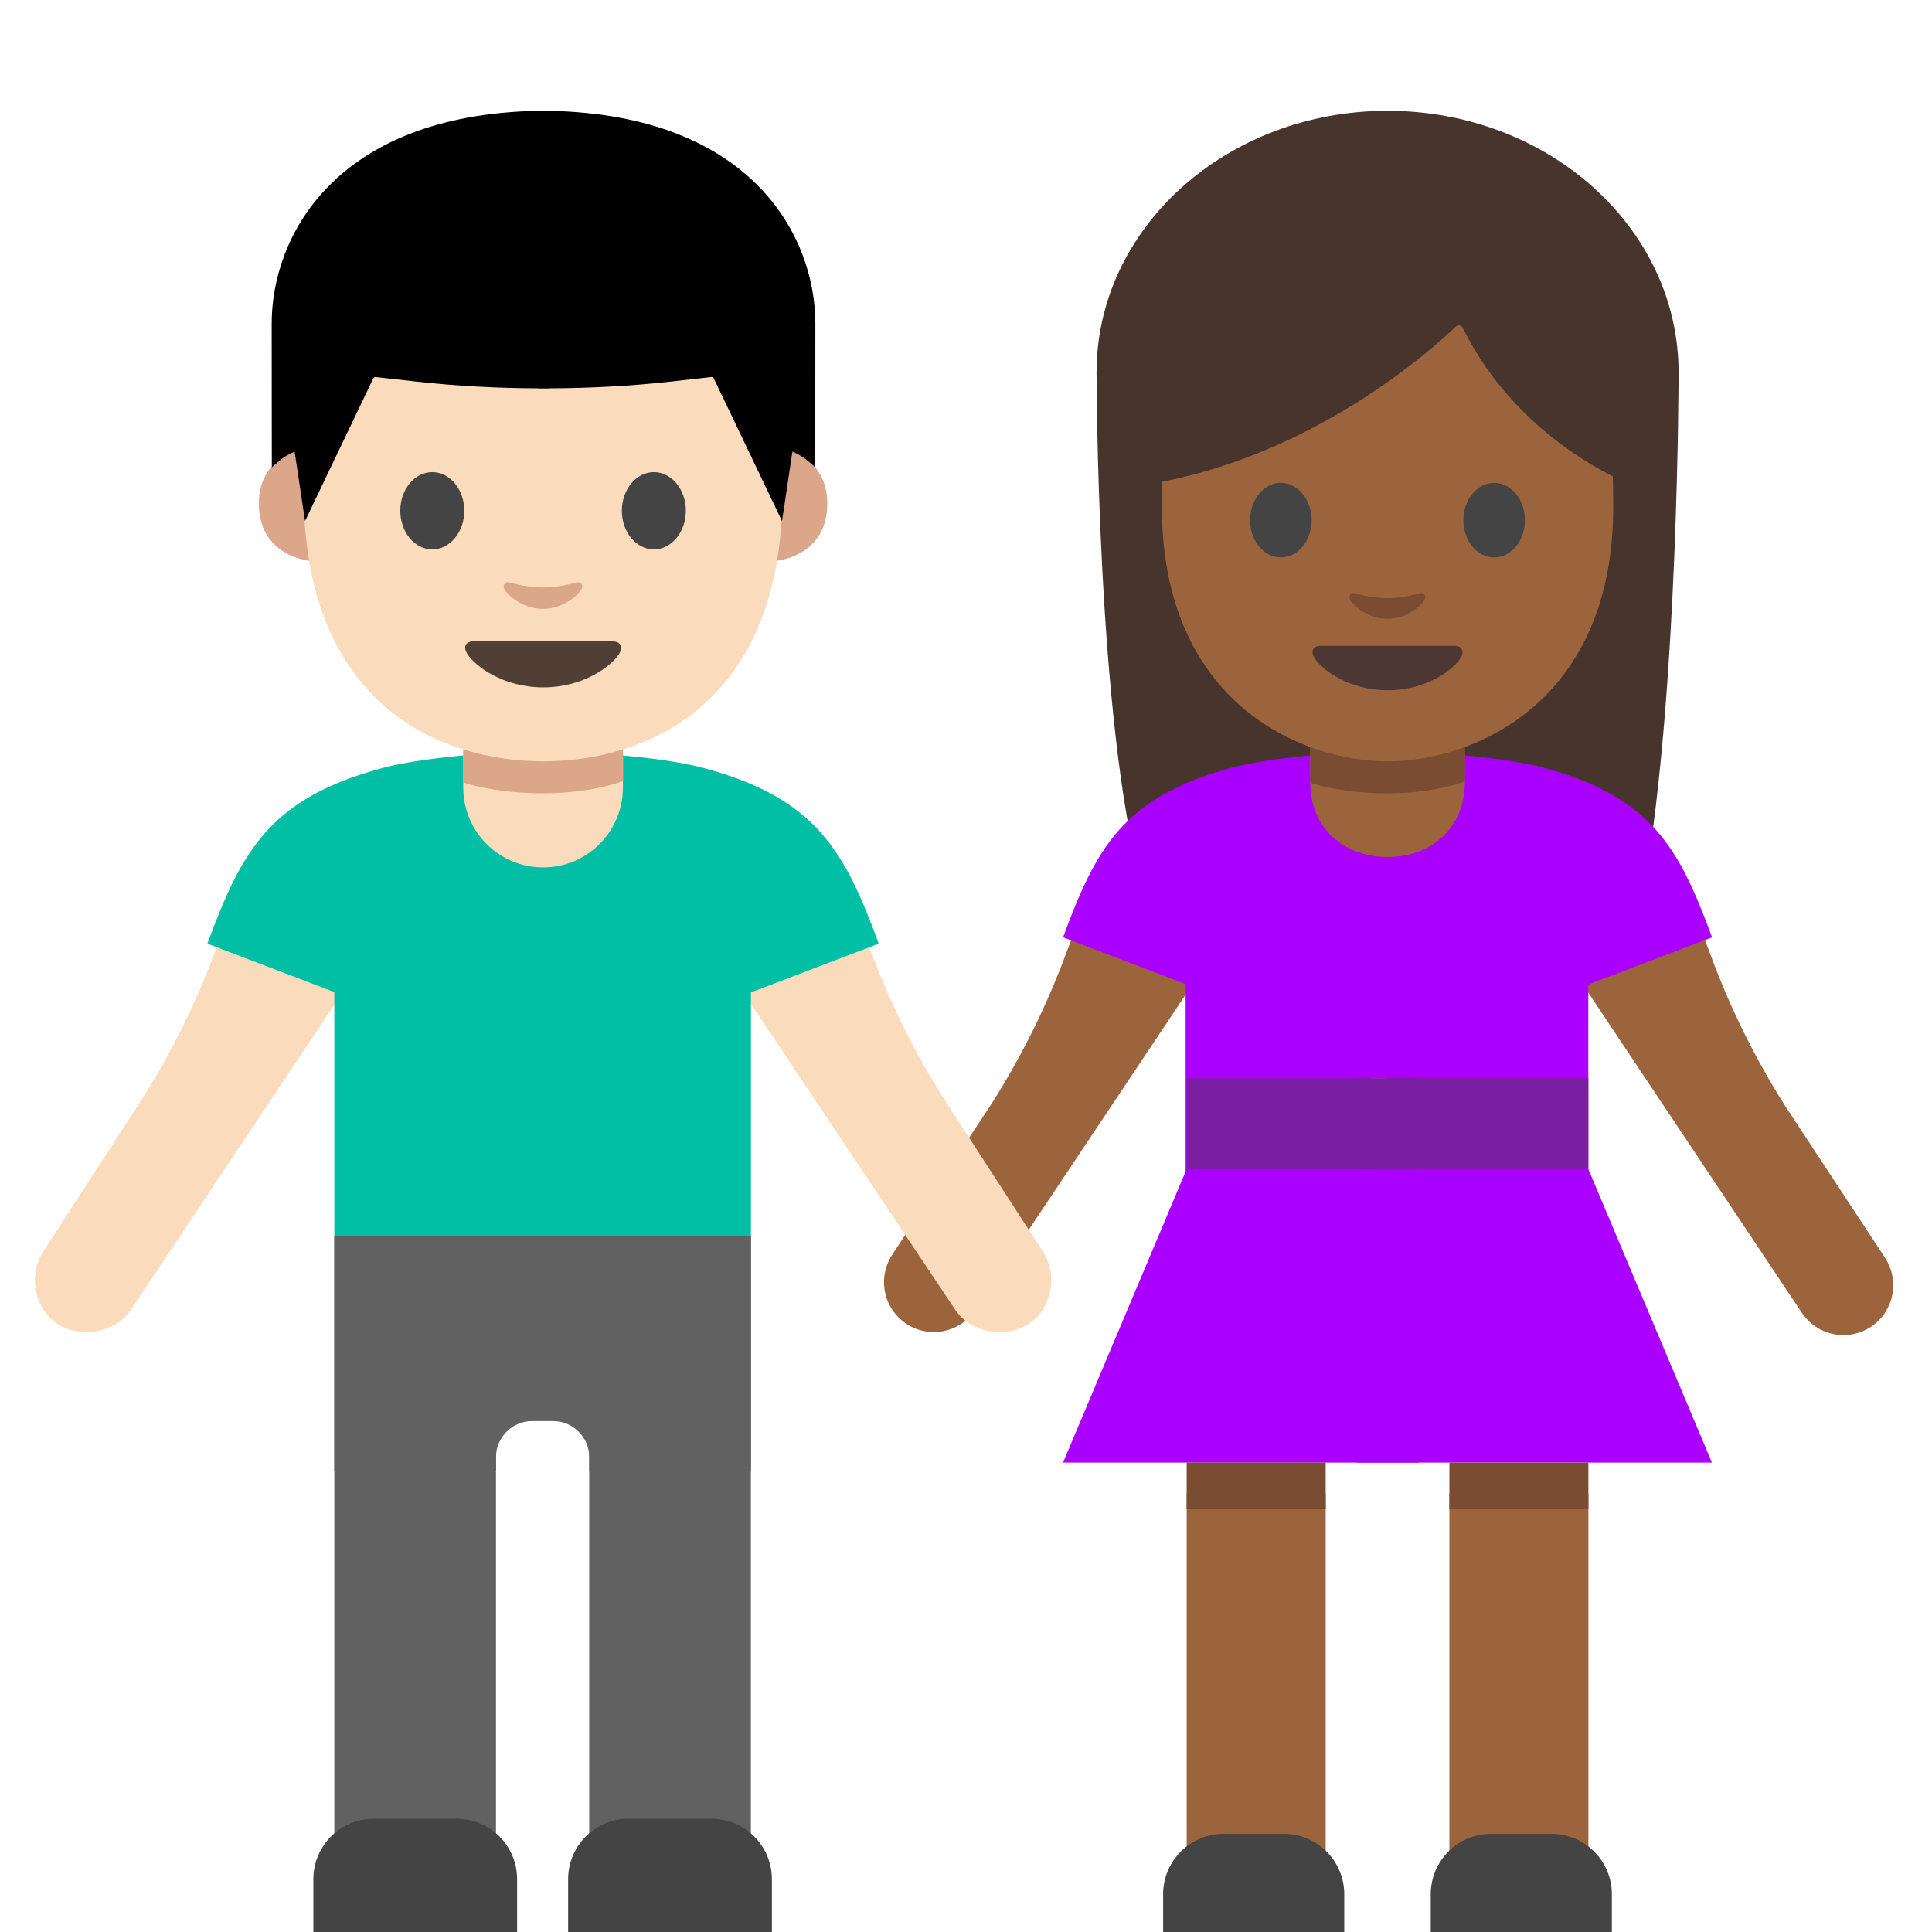
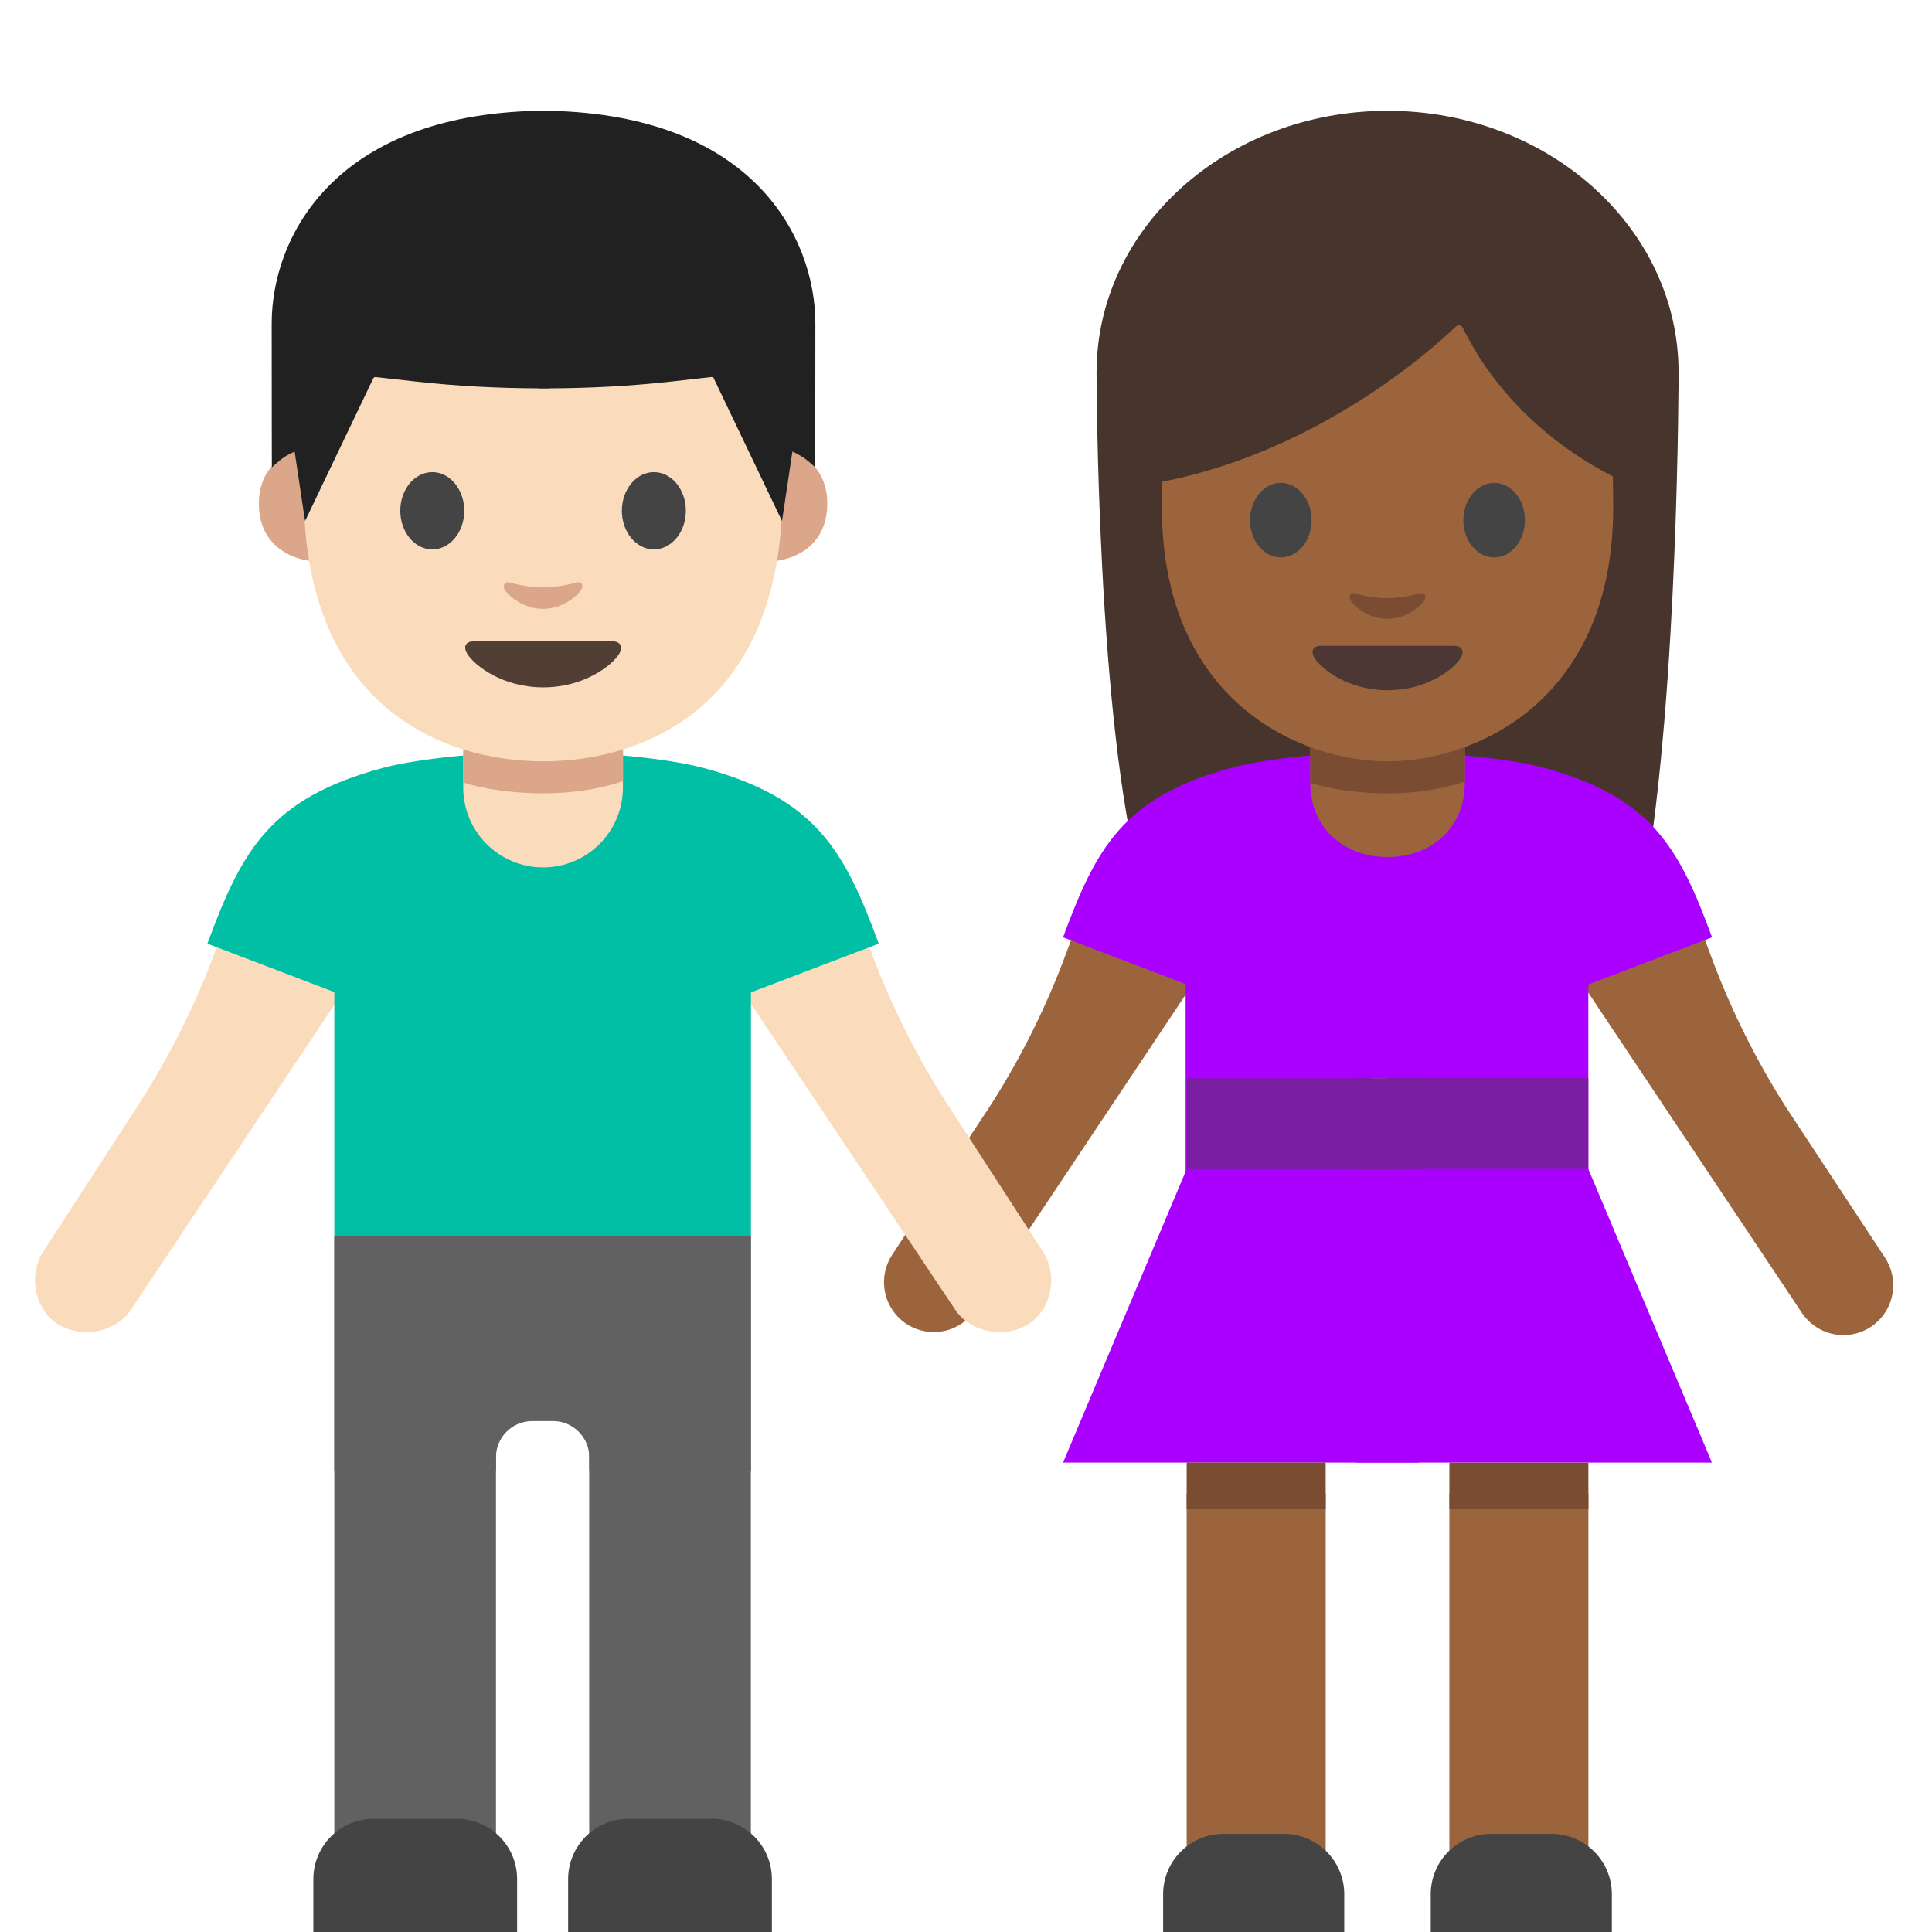
<svg xmlns="http://www.w3.org/2000/svg" width="100%" height="100%" viewBox="0 0 128 128" version="1.1" xml:space="preserve" style="fill-rule:evenodd;clip-rule:evenodd;stroke-linejoin:round;stroke-miterlimit:1.414;">
  <g>
    <path d="M72.65,24.67C72.65,24.67 72.65,47.86 75.64,58.64C77.11,63.95 78.95,67.3 83.36,63.99L100.46,63.82C104.86,67.18 108.02,63.96 108.97,58.5C111.21,45.62 111.21,24.67 111.21,24.67L72.65,24.67Z" style="fill:#47352d;fill-rule:nonzero;" />
    <ellipse cx="91.93" cy="24.67" rx="19.28" ry="17.33" style="fill:#47352d;" />
    <path d="M112.72,61.64L113.38,63.4C114.67,66.87 116.32,70.2 118.31,73.33L124.89,83.33C125.82,84.75 125.53,86.65 124.21,87.72C123.622,88.194 122.889,88.453 122.133,88.453C121.028,88.453 119.993,87.899 119.38,86.98L103.63,63.37L103.31,59.29L112.72,61.64ZM71.28,61.44L70.62,63.2C69.33,66.67 67.68,70 65.69,73.13L59.11,83.13C58.18,84.55 58.47,86.45 59.79,87.52C60.378,87.994 61.111,88.253 61.867,88.253C62.972,88.253 64.007,87.699 64.62,86.78L80.37,63.17L80.69,59.09L71.28,61.44Z" style="fill:#9b643c;fill-rule:nonzero;" />
    <path d="M91.93,49.82C88.43,49.81 84.03,50.22 81.69,50.84C74.4,52.78 72.61,56.21 70.43,62.1L91.93,70.29L91.93,49.82Z" style="fill:rgb(170,0,255);fill-rule:nonzero;" />
    <rect x="88.66" y="55.66" width="5.31" height="15.77" style="fill:rgb(170,0,255);fill-rule:nonzero;" />
    <rect x="78.55" y="61.97" width="12.28" height="17.4" style="fill:rgb(170,0,255);fill-rule:nonzero;" />
    <path d="M78.62,77.45L70.43,96.9L91.93,96.9L91.93,77.45L78.62,77.45Z" style="fill:rgb(170,0,255);fill-rule:nonzero;" />
    <rect x="78.62" y="98.95" width="9.21" height="28.66" style="fill:#9b643c;fill-rule:nonzero;" />
    <rect x="78.62" y="96.9" width="9.21" height="3.07" style="fill:#7a4c32;fill-rule:nonzero;" />
    <path d="M89.06,128L77.06,128L77.06,125.5C77.06,123.29 78.85,121.5 81.06,121.5L85.06,121.5C87.27,121.5 89.06,123.29 89.06,125.5L89.06,128Z" style="fill:rgb(68,68,68);fill-rule:nonzero;" />
    <path d="M91.93,49.82C95.43,49.81 99.83,50.22 102.17,50.84C109.46,52.78 111.25,56.21 113.43,62.1L91.93,70.29L91.93,49.82Z" style="fill:rgb(170,0,255);fill-rule:nonzero;" />
    <rect x="91.92" y="61.978" width="13.31" height="17.4" style="fill:rgb(170,0,255);fill-rule:nonzero;" />
    <path d="M105.23,77.45L113.42,96.9L91.93,96.9L91.93,77.45L105.23,77.45Z" style="fill:rgb(170,0,255);fill-rule:nonzero;" />
    <rect x="96.025" y="98.953" width="9.21" height="28.66" style="fill:#9b643c;fill-rule:nonzero;" />
    <rect x="96.025" y="96.907" width="9.21" height="3.07" style="fill:#7a4c32;fill-rule:nonzero;" />
    <path d="M94.79,128L106.79,128L106.79,125.5C106.79,123.29 105,121.5 102.79,121.5L98.79,121.5C96.58,121.5 94.79,123.29 94.79,125.5L94.79,128Z" style="fill:rgb(68,68,68);fill-rule:nonzero;" />
    <path d="M91.93,56.78C88.99,56.78 86.81,54.81 86.81,51.87L86.81,46.75L97.05,46.75L97.05,51.87C97.04,54.8 94.87,56.78 91.93,56.78Z" style="fill:#9b643c;fill-rule:nonzero;" />
    <path d="M97.04,51.77C97.04,51.77 95.09,52.56 91.93,52.56C88.77,52.56 86.81,51.86 86.81,51.86L86.81,46.84C86.81,45.5 87.7,44.04 89.04,44.04L94.83,44.04C96.17,44.04 97.05,45.4 97.05,46.74L97.05,51.77L97.04,51.77Z" style="fill:#7a4c32;fill-rule:nonzero;" />
    <rect x="89.88" y="76.43" width="4.09" height="20.47" style="fill:rgb(170,0,255);fill-rule:nonzero;" />
    <g>
      <rect x="78.62" y="71.44" width="13.31" height="6.02" style="fill:rgb(123,31,162);fill-rule:nonzero;" />
      <rect x="91.92" y="71.43" width="13.31" height="6.02" style="fill:rgb(123,31,162);fill-rule:nonzero;" />
      <rect x="89.88" y="71.44" width="4.09" height="6.02" style="fill:rgb(123,31,162);fill-rule:nonzero;" />
    </g>
    <path d="M91.93,11.51C80.08,11.51 76.98,20.7 76.98,33.6C76.98,46.51 86.17,50.44 91.93,50.44C97.69,50.44 106.88,46.5 106.88,33.6C106.88,20.7 103.78,11.51 91.93,11.51Z" style="fill:#9b643c;fill-rule:nonzero;" />
    <path d="M96.45,21.64C94.87,23.15 87.05,30.21 76.26,32.05L76.26,17.59C76.26,17.59 80.92,8.35 92.09,8.35C103.26,8.35 107.92,17.82 107.92,17.82L107.92,32.05C107.92,32.05 100.6,29.24 96.92,21.73C96.874,21.625 96.769,21.557 96.654,21.557C96.578,21.557 96.504,21.587 96.45,21.64Z" style="fill:#47352d;fill-rule:nonzero;" />
    <path d="M86.9,34.46C86.9,35.82 85.99,36.93 84.86,36.93C83.73,36.93 82.82,35.83 82.82,34.46C82.82,33.09 83.74,31.99 84.86,31.99C85.98,32 86.9,33.1 86.9,34.46M96.95,34.46C96.95,35.82 97.86,36.93 98.99,36.93C100.12,36.93 101.03,35.83 101.03,34.46C101.03,33.09 100.11,31.99 98.99,31.99C97.87,32 96.95,33.1 96.95,34.46" style="fill:rgb(68,68,68);fill-rule:nonzero;" />
    <path d="M96.35,42.79L91.93,42.79L87.51,42.79C87,42.79 86.79,43.13 87.12,43.64C87.59,44.35 89.33,45.73 91.93,45.73C94.53,45.73 96.27,44.36 96.74,43.64C97.07,43.13 96.85,42.79 96.35,42.79Z" style="fill:rgb(76,55,52);fill-rule:nonzero;" />
    <path d="M94.06,39.31C93.31,39.52 92.53,39.63 91.92,39.63C91.31,39.63 90.54,39.53 89.78,39.31C89.46,39.22 89.33,39.52 89.45,39.73C89.69,40.15 90.65,41 91.92,41C93.19,41 94.15,40.15 94.39,39.73C94.51,39.52 94.38,39.22 94.06,39.31Z" style="fill:#7a4c32;fill-rule:nonzero;" />
  </g>
  <g>
    <path d="M14.93,61.24L14.27,63C12.98,66.47 11.33,69.8 9.34,72.93L2.86,82.93C1.93,84.35 2.22,86.45 3.54,87.52C5.05,88.74 7.59,88.4 8.67,86.78L24.42,63.17L24.74,59.09L14.93,61.24Z" style="fill:#fadcbc;fill-rule:nonzero;" />
    <path d="M35.98,49.81C32.36,49.8 27.81,50.23 25.39,50.87C17.84,52.88 15.99,56.43 13.74,62.52L35.98,71L35.98,49.81Z" style="fill:#00bfa5;fill-rule:nonzero;" />
    <path d="M57.03,61.24L57.69,63C58.98,66.47 60.63,69.8 62.62,72.93L69.1,82.93C70.03,84.35 69.74,86.45 68.42,87.52C66.91,88.74 64.37,88.4 63.29,86.78L47.53,63.18L47.21,59.1L57.03,61.24Z" style="fill:#fadcbc;fill-rule:nonzero;" />
    <path d="M35.98,49.81C39.6,49.8 44.15,50.23 46.57,50.87C54.12,52.88 55.97,56.43 58.22,62.52L35.98,71L35.98,49.81Z" style="fill:#00bfa5;fill-rule:nonzero;" />
    <rect x="22.15" y="62.39" width="13.84" height="19.5" style="fill:#00bfa5;fill-rule:nonzero;" />
    <rect x="22.15" y="81.9" width="10.71" height="45.72" style="fill:rgb(97,97,97);fill-rule:nonzero;" />
    <path d="M34.26,128L20.76,128L20.76,124.5C20.76,122.29 22.55,120.5 24.76,120.5L30.26,120.5C32.47,120.5 34.26,122.29 34.26,124.5L34.26,128Z" style="fill:rgb(68,68,68);fill-rule:nonzero;" />
    <rect x="35.982" y="62.397" width="13.77" height="19.5" style="fill:#00bfa5;fill-rule:nonzero;" />
    <rect x="39.037" y="81.887" width="10.71" height="45.72" style="fill:rgb(97,97,97);fill-rule:nonzero;" />
    <path d="M37.64,128L51.14,128L51.14,124.5C51.14,122.29 49.35,120.5 47.14,120.5L41.64,120.5C39.43,120.5 37.64,122.29 37.64,124.5L37.64,128Z" style="fill:rgb(68,68,68);fill-rule:nonzero;" />
    <path d="M35.98,57.47C33.06,57.47 30.69,55.1 30.69,52.18L30.69,47.66L41.27,47.66L41.27,52.18C41.27,55.1 38.9,57.47 35.98,57.47Z" style="fill:#fadcbc;fill-rule:nonzero;" />
    <path d="M41.28,51.74C41.28,51.74 39.26,52.56 35.99,52.56C32.72,52.56 30.69,51.84 30.69,51.84L30.69,46.65C30.69,45.26 31.61,43.76 33,43.76L38.98,43.76C40.37,43.76 41.28,45.17 41.28,46.56L41.28,51.74Z" style="fill:#dba689;fill-rule:nonzero;" />
    <g>
      <path d="M51.89,29.71C51.89,29.71 54.81,30.22 54.81,33.36C54.81,36.13 52.68,37.23 50.55,37.23L50.55,29.72L51.89,29.72L51.89,29.71ZM20.07,29.71C20.07,29.71 17.15,30.22 17.15,33.36C17.15,36.13 19.28,37.23 21.41,37.23L21.41,29.72L20.07,29.72L20.07,29.71Z" style="fill:#dba689;fill-rule:nonzero;" />
      <path d="M35.98,9.13C23.41,9.13 20.12,18.88 20.12,32.57C20.12,46.77 29.25,50.44 35.98,50.44C42.62,50.44 51.84,46.87 51.84,32.57C51.85,18.88 48.56,9.13 35.98,9.13Z" style="fill:#fadcbc;fill-rule:nonzero;" />
      <path d="M30.76,33.84C30.76,35.25 29.81,36.4 28.64,36.4C27.47,36.4 26.52,35.25 26.52,33.84C26.52,32.42 27.47,31.28 28.64,31.28C29.81,31.28 30.76,32.43 30.76,33.84M41.2,33.84C41.2,35.25 42.15,36.4 43.32,36.4C44.49,36.4 45.44,35.25 45.44,33.84C45.44,32.42 44.49,31.28 43.32,31.28C42.15,31.28 41.2,32.43 41.2,33.84" style="fill:rgb(68,68,68);fill-rule:nonzero;" />
      <path d="M40.57,42.49L35.98,42.49L31.39,42.49C30.86,42.49 30.64,42.84 30.99,43.37C31.48,44.11 33.29,45.54 35.99,45.54C38.69,45.54 40.5,44.11 40.99,43.37C41.33,42.85 41.1,42.49 40.57,42.49Z" style="fill:rgb(81,63,53);fill-rule:nonzero;" />
      <path d="M38.2,38.59C37.42,38.81 36.61,38.92 35.98,38.92C35.35,38.92 34.54,38.81 33.76,38.59C33.43,38.5 33.29,38.81 33.41,39.02C33.66,39.46 34.66,40.34 35.97,40.34C37.29,40.34 38.29,39.46 38.53,39.02C38.67,38.81 38.53,38.5 38.2,38.59Z" style="fill:#dba689;fill-rule:nonzero;" />
-       <path d="M36.36,7.34C36.36,7.34 36.11,7.33 36.01,7.33C35.9,7.33 35.66,7.34 35.66,7.34C22.09,7.61 18,15.77 18,21.43C18,26.93 18.01,30.97 18.01,30.97C18.01,30.97 18.23,30.75 18.62,30.44C19.04,30.11 19.52,29.92 19.52,29.92L20.21,34.52L24.73,25.07C24.76,25.01 24.82,24.98 24.88,24.98L27.56,25.28C30.25,25.58 32.96,25.72 35.66,25.73L35.66,25.74L36.36,25.74L36.36,25.73C39.07,25.72 41.77,25.58 44.46,25.28L47.14,24.98C47.2,24.97 47.27,25.01 47.29,25.07L51.81,34.52L52.5,29.92C52.5,29.92 52.97,30.11 53.4,30.44C53.8,30.75 54.01,30.97 54.01,30.97C54.01,30.97 54.02,26.93 54.02,21.43C54.02,15.77 49.93,7.61 36.36,7.34Z" style="fill:212121;fill-rule:nonzero;" />
+       <path d="M36.36,7.34C36.36,7.34 36.11,7.33 36.01,7.33C35.9,7.33 35.66,7.34 35.66,7.34C22.09,7.61 18,15.77 18,21.43C18,26.93 18.01,30.97 18.01,30.97C18.01,30.97 18.23,30.75 18.62,30.44C19.04,30.11 19.52,29.92 19.52,29.92L20.21,34.52L24.73,25.07C24.76,25.01 24.82,24.98 24.88,24.98L27.56,25.28C30.25,25.58 32.96,25.72 35.66,25.73L35.66,25.74L36.36,25.74L36.36,25.73C39.07,25.72 41.77,25.58 44.46,25.28L47.14,24.98C47.2,24.97 47.27,25.01 47.29,25.07L51.81,34.52L52.5,29.92C52.5,29.92 52.97,30.11 53.4,30.44C53.8,30.75 54.01,30.97 54.01,30.97C54.01,30.97 54.02,26.93 54.02,21.43C54.02,15.77 49.93,7.61 36.36,7.34Z" style="fill:#212121;fill-rule:nonzero;" />
    </g>
    <path d="M49.75,81.9L22.15,81.9L22.15,97.44L32.86,97.44L32.86,96.54C32.86,95.229 33.939,94.15 35.25,94.15L36.65,94.15C37.961,94.15 39.04,95.229 39.04,96.54L39.04,97.44L49.75,97.44L49.75,81.9Z" style="fill:rgb(97,97,97);fill-rule:nonzero;" />
  </g>
</svg>
